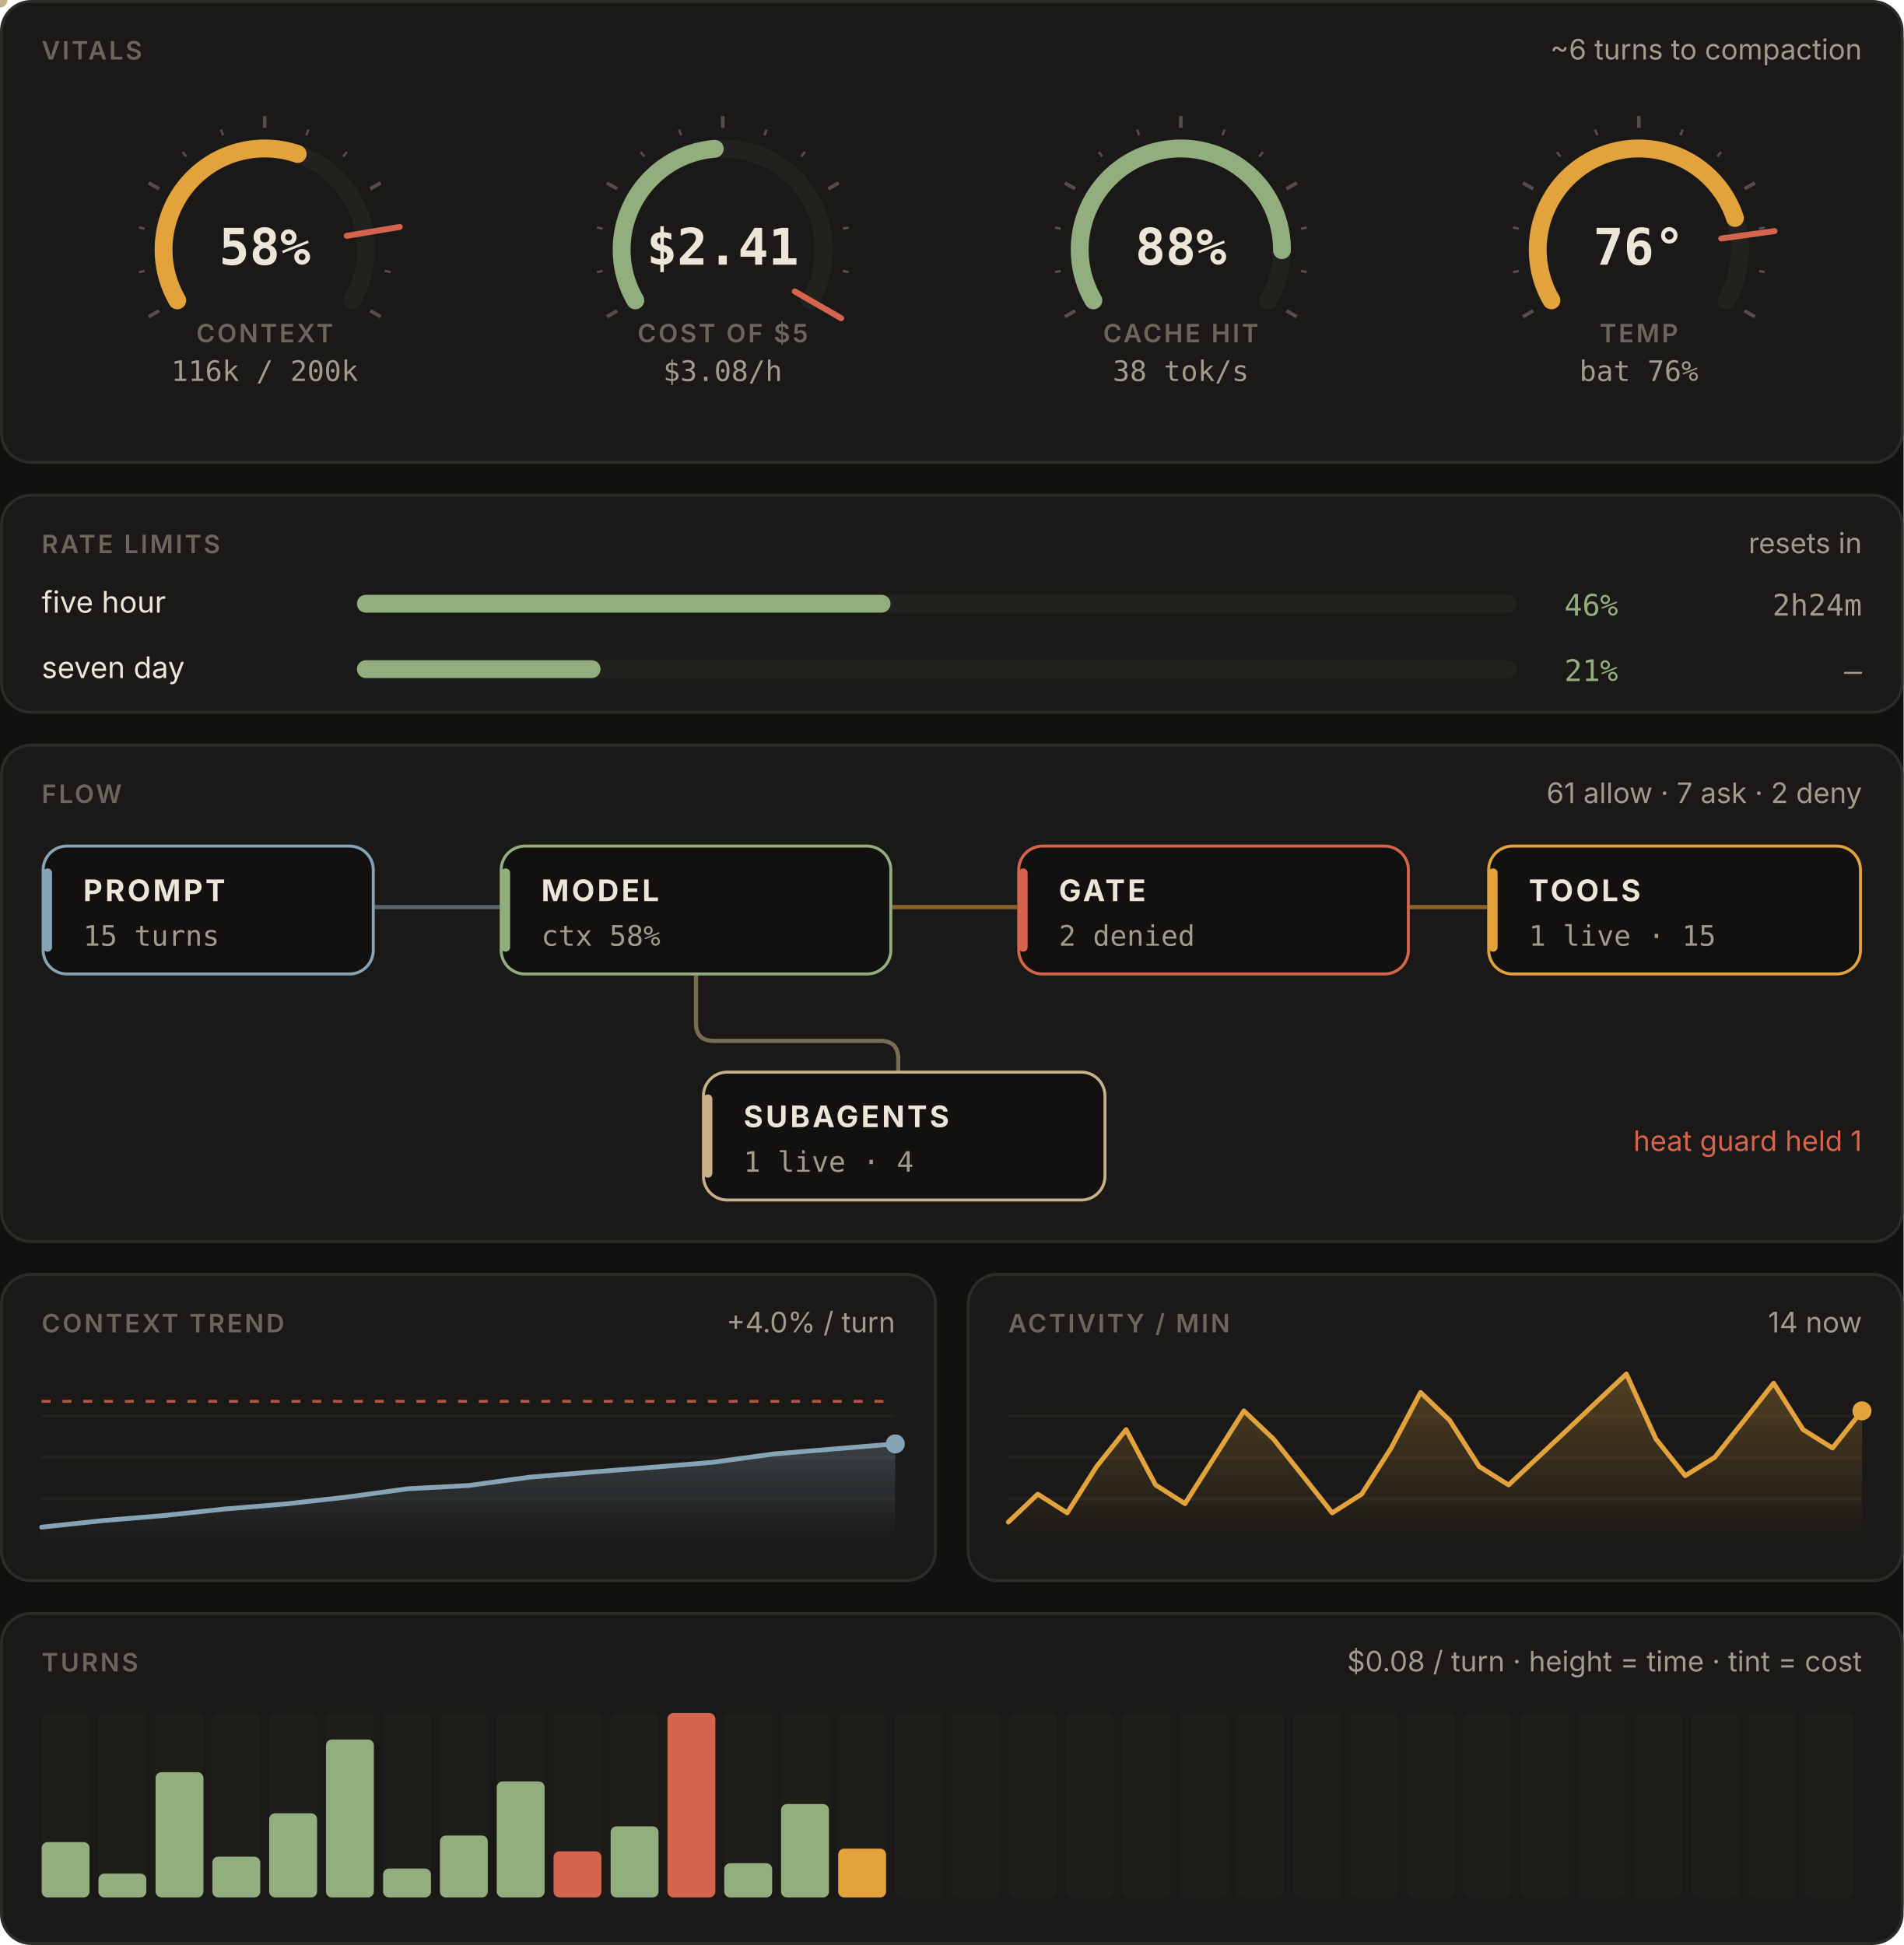
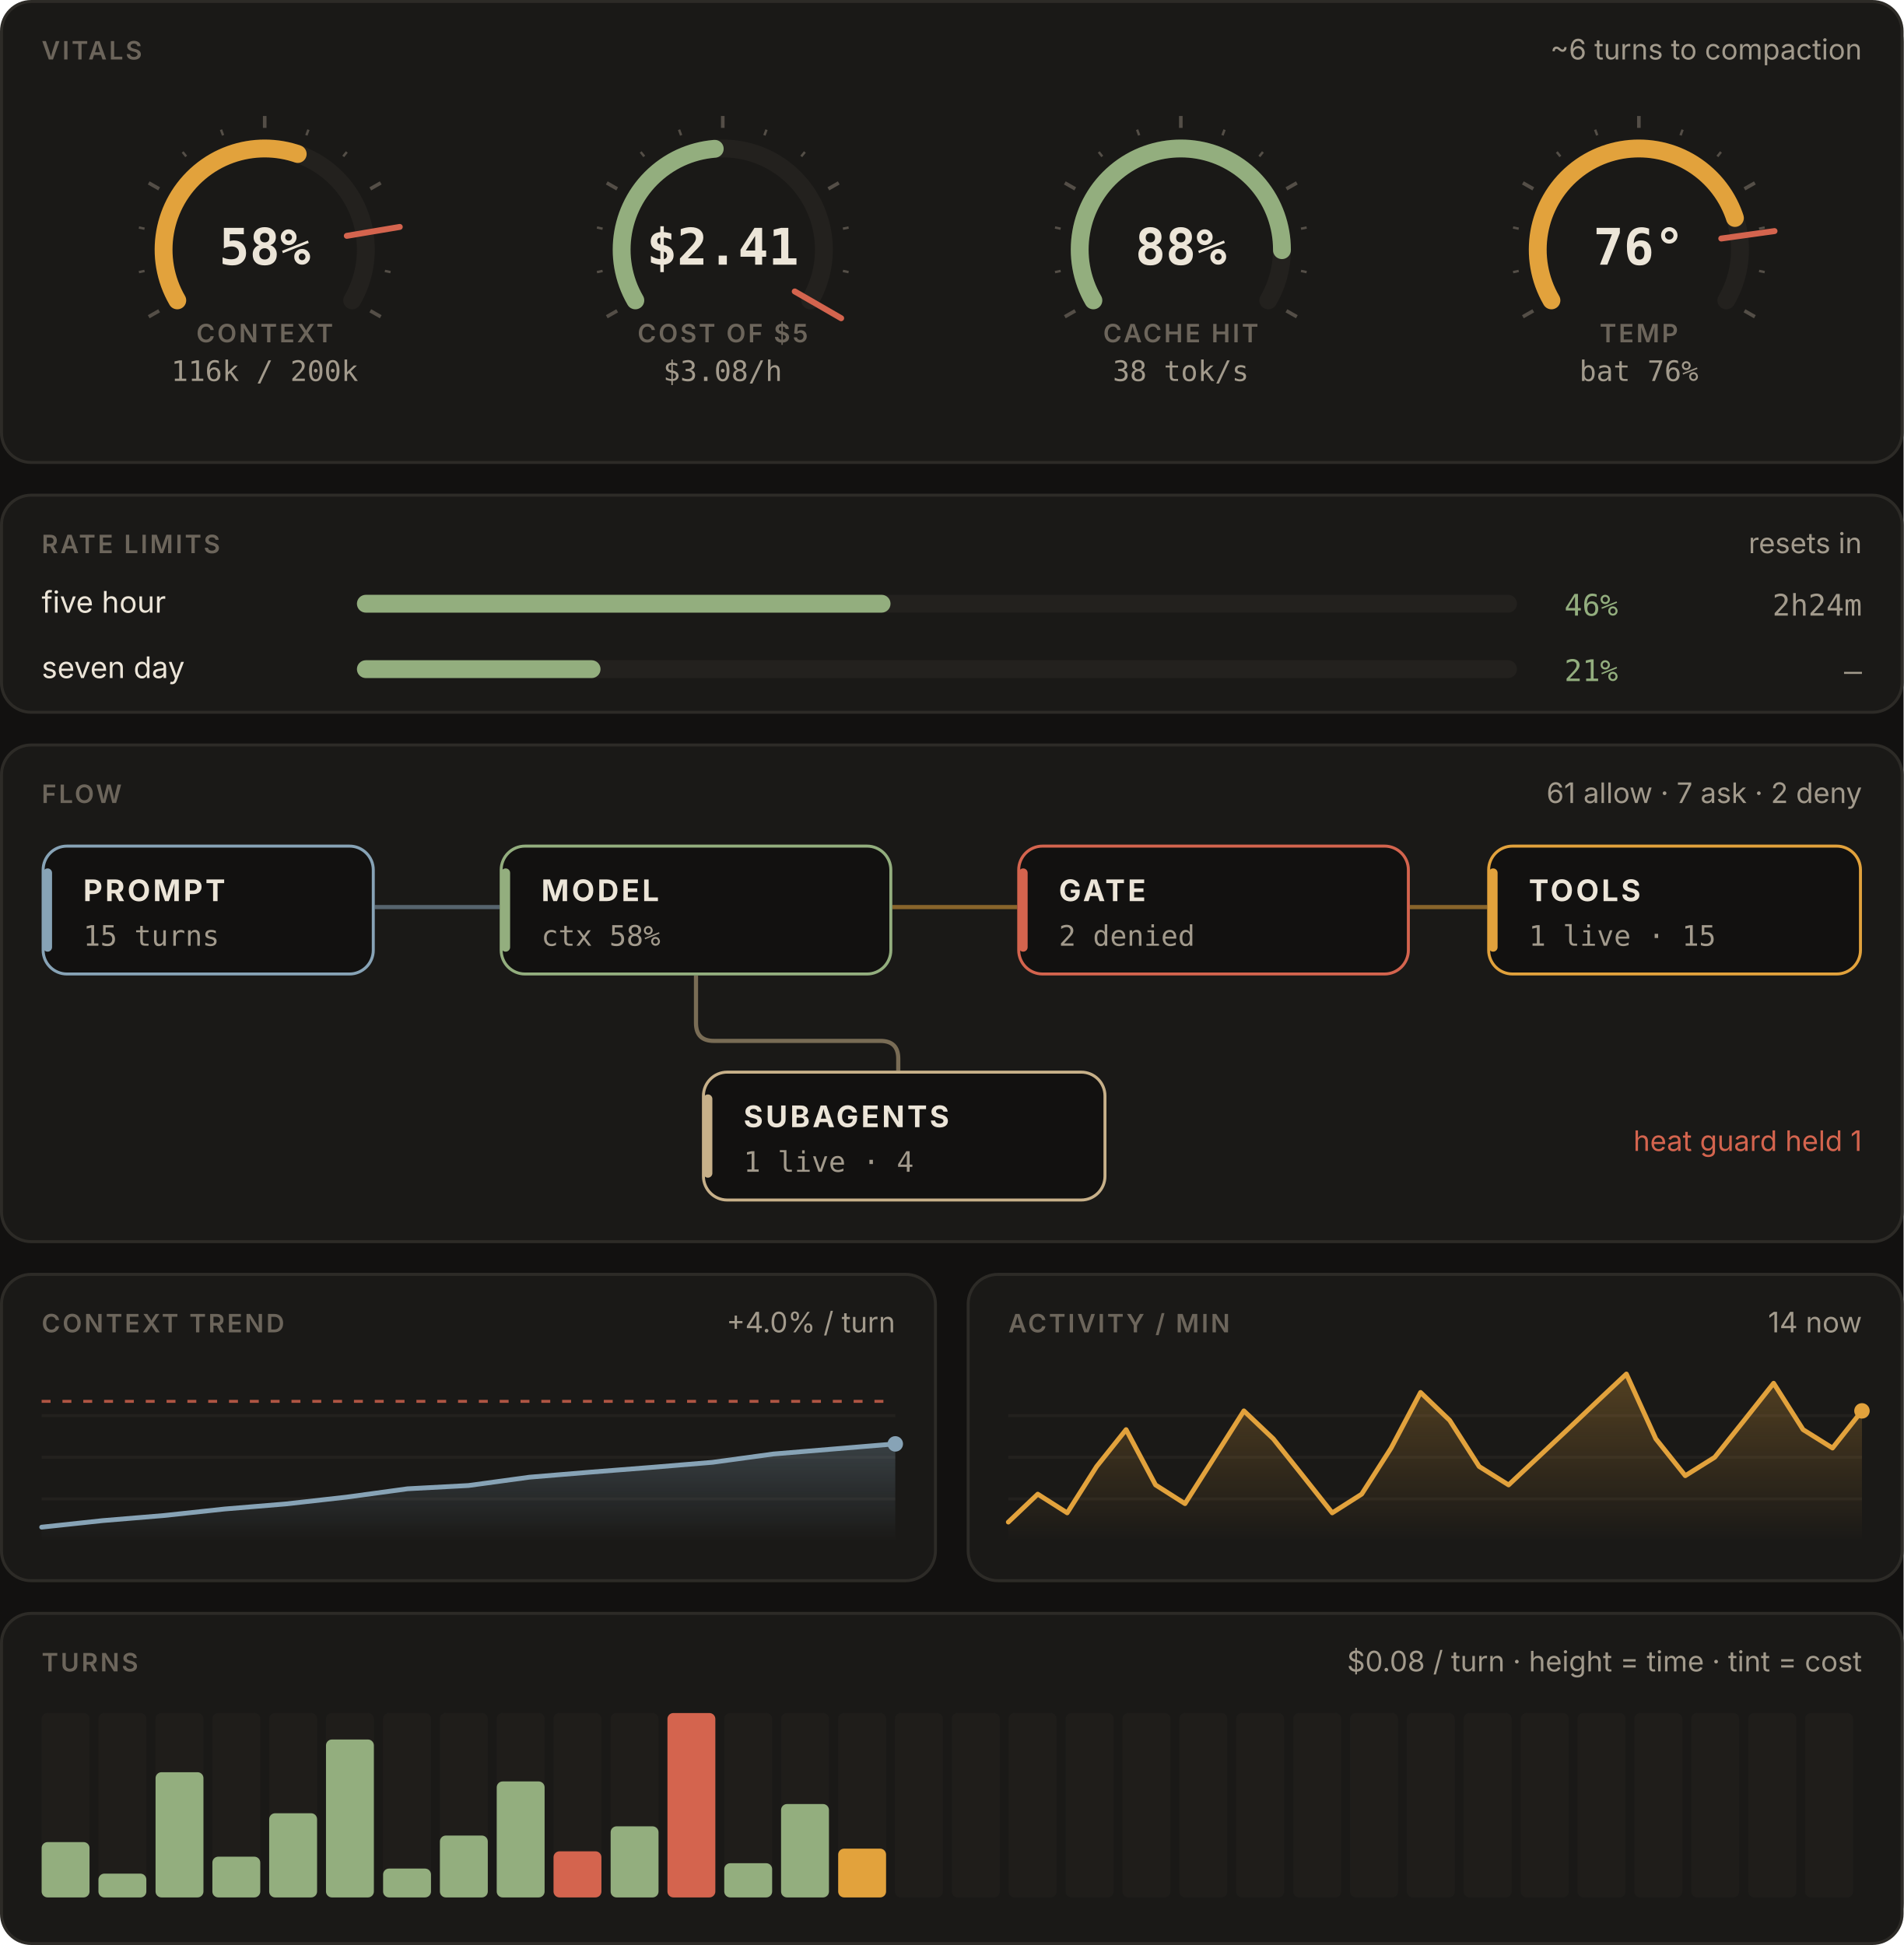
<svg xmlns="http://www.w3.org/2000/svg" viewBox="0 0 640 654" width="640" height="654">
  <rect width="640" height="654" rx="14" fill="#121110" />
  <rect x="0.5" y="0.5" width="639.0" height="155.0" rx="10" fill="#1a1917" stroke="#2d2b27" />
  <text x="14.0" y="20.0" font-size="8.5" fill="#6c655b" font-family="Inter, 'Segoe UI', ui-sans-serif, system-ui, sans-serif" font-weight="600" letter-spacing="0.09em">VITALS</text>
  <text x="626.0" y="20.0" font-size="9.5" fill="#a29a8c" font-family="Inter, 'Segoe UI', ui-sans-serif, system-ui, sans-serif" text-anchor="end">~6 turns to compaction</text>
  <line x1="53.5" y1="104.5" x2="50.0" y2="106.5" stroke="#6c655b" stroke-width="1.2" opacity="0.7" />
  <line x1="48.6" y1="91.1" x2="46.7" y2="91.5" stroke="#6c655b" stroke-width="0.8" opacity="0.7" />
  <line x1="48.6" y1="76.9" x2="46.7" y2="76.5" stroke="#6c655b" stroke-width="0.8" opacity="0.7" />
  <line x1="53.5" y1="63.5" x2="50.0" y2="61.5" stroke="#6c655b" stroke-width="1.2" opacity="0.7" />
  <line x1="62.6" y1="52.6" x2="61.4" y2="51.1" stroke="#6c655b" stroke-width="0.8" opacity="0.7" />
  <line x1="75.0" y1="45.5" x2="74.3" y2="43.6" stroke="#6c655b" stroke-width="0.8" opacity="0.7" />
  <line x1="89.0" y1="43.0" x2="89.0" y2="39.0" stroke="#6c655b" stroke-width="1.2" opacity="0.7" />
  <line x1="103.0" y1="45.5" x2="103.7" y2="43.6" stroke="#6c655b" stroke-width="0.8" opacity="0.7" />
  <line x1="115.4" y1="52.6" x2="116.6" y2="51.1" stroke="#6c655b" stroke-width="0.8" opacity="0.7" />
  <line x1="124.5" y1="63.5" x2="128.0" y2="61.5" stroke="#6c655b" stroke-width="1.2" opacity="0.7" />
  <line x1="129.4" y1="76.9" x2="131.3" y2="76.5" stroke="#6c655b" stroke-width="0.8" opacity="0.7" />
  <line x1="129.4" y1="91.1" x2="131.3" y2="91.5" stroke="#6c655b" stroke-width="0.8" opacity="0.7" />
  <line x1="124.5" y1="104.5" x2="128.0" y2="106.5" stroke="#6c655b" stroke-width="1.2" opacity="0.7" />
  <path d="M 59.6 101.0 A 34 34 0 1 1 118.4 101.0" fill="none" stroke="#23211e" stroke-width="6" stroke-linecap="round" />
-   <path d="M 59.6 101.0 A 34 34 0 1 1 118.4 101.0" fill="none" stroke="#e2a23c" stroke-width="6" stroke-linecap="round" stroke-dasharray="82.6 142.4">
-     <animate attributeName="stroke-opacity" values="0.65;1;0.65" dur="2.4s" repeatCount="indefinite" calcMode="spline" keyTimes="0;0.5;1" keySplines="0.37 0 0.63 1;0.37 0 0.63 1" />
-   </path>
+   <path d="M 59.6 101.0 A 34 34 0 1 1 118.4 101.0" fill="none" stroke="#e2a23c" stroke-width="6" stroke-linecap="round" stroke-dasharray="82.6 142.4" />
  <line x1="116.6" y1="79.3" x2="134.4" y2="76.3" stroke="#d4644e" stroke-width="2" stroke-linecap="round" />
  <text x="89.0" y="89.0" font-size="17" fill="#ece5d8" font-family="'JetBrains Mono', 'SF Mono', ui-monospace, Menlo, Consolas, monospace" style="font-variant-numeric:tabular-nums" text-anchor="middle" font-weight="600">58%</text>
  <text x="89.0" y="115.1" font-size="8.5" fill="#6c655b" font-family="Inter, 'Segoe UI', ui-sans-serif, system-ui, sans-serif" text-anchor="middle" font-weight="600" letter-spacing="0.09em">CONTEXT</text>
  <text x="89.0" y="128.1" font-size="9.5" fill="#a29a8c" font-family="'JetBrains Mono', 'SF Mono', ui-monospace, Menlo, Consolas, monospace" style="font-variant-numeric:tabular-nums" text-anchor="middle">116k / 200k</text>
  <line x1="207.5" y1="104.5" x2="204.0" y2="106.5" stroke="#6c655b" stroke-width="1.2" opacity="0.7" />
  <line x1="202.6" y1="91.1" x2="200.7" y2="91.5" stroke="#6c655b" stroke-width="0.8" opacity="0.7" />
  <line x1="202.6" y1="76.9" x2="200.7" y2="76.5" stroke="#6c655b" stroke-width="0.8" opacity="0.7" />
  <line x1="207.5" y1="63.5" x2="204.0" y2="61.5" stroke="#6c655b" stroke-width="1.2" opacity="0.7" />
  <line x1="216.6" y1="52.6" x2="215.4" y2="51.1" stroke="#6c655b" stroke-width="0.8" opacity="0.7" />
  <line x1="229.0" y1="45.5" x2="228.3" y2="43.6" stroke="#6c655b" stroke-width="0.8" opacity="0.7" />
  <line x1="243.0" y1="43.0" x2="243.0" y2="39.0" stroke="#6c655b" stroke-width="1.2" opacity="0.7" />
  <line x1="257.0" y1="45.5" x2="257.7" y2="43.6" stroke="#6c655b" stroke-width="0.8" opacity="0.7" />
  <line x1="269.4" y1="52.6" x2="270.6" y2="51.1" stroke="#6c655b" stroke-width="0.8" opacity="0.7" />
  <line x1="278.5" y1="63.5" x2="282.0" y2="61.5" stroke="#6c655b" stroke-width="1.2" opacity="0.7" />
  <line x1="283.4" y1="76.9" x2="285.3" y2="76.5" stroke="#6c655b" stroke-width="0.8" opacity="0.7" />
  <line x1="283.4" y1="91.1" x2="285.3" y2="91.5" stroke="#6c655b" stroke-width="0.8" opacity="0.7" />
  <line x1="278.5" y1="104.5" x2="282.0" y2="106.5" stroke="#6c655b" stroke-width="1.2" opacity="0.7" />
  <path d="M 213.6 101.0 A 34 34 0 1 1 272.4 101.0" fill="none" stroke="#23211e" stroke-width="6" stroke-linecap="round" />
  <path d="M 213.6 101.0 A 34 34 0 1 1 272.4 101.0" fill="none" stroke="#93ae7e" stroke-width="6" stroke-linecap="round" stroke-dasharray="68.6 142.4" />
  <line x1="267.2" y1="98.0" x2="282.8" y2="107.0" stroke="#d4644e" stroke-width="2" stroke-linecap="round" />
  <text x="243.0" y="89.0" font-size="17" fill="#ece5d8" font-family="'JetBrains Mono', 'SF Mono', ui-monospace, Menlo, Consolas, monospace" style="font-variant-numeric:tabular-nums" text-anchor="middle" font-weight="600">$2.41</text>
  <text x="243.0" y="115.1" font-size="8.5" fill="#6c655b" font-family="Inter, 'Segoe UI', ui-sans-serif, system-ui, sans-serif" text-anchor="middle" font-weight="600" letter-spacing="0.09em">COST OF $5</text>
  <text x="243.0" y="128.1" font-size="9.5" fill="#a29a8c" font-family="'JetBrains Mono', 'SF Mono', ui-monospace, Menlo, Consolas, monospace" style="font-variant-numeric:tabular-nums" text-anchor="middle">$3.08/h</text>
  <line x1="361.5" y1="104.5" x2="358.0" y2="106.5" stroke="#6c655b" stroke-width="1.2" opacity="0.7" />
  <line x1="356.6" y1="91.1" x2="354.7" y2="91.5" stroke="#6c655b" stroke-width="0.8" opacity="0.7" />
  <line x1="356.6" y1="76.9" x2="354.7" y2="76.5" stroke="#6c655b" stroke-width="0.8" opacity="0.7" />
  <line x1="361.5" y1="63.5" x2="358.0" y2="61.5" stroke="#6c655b" stroke-width="1.2" opacity="0.7" />
  <line x1="370.6" y1="52.6" x2="369.4" y2="51.1" stroke="#6c655b" stroke-width="0.8" opacity="0.7" />
  <line x1="383.0" y1="45.5" x2="382.3" y2="43.6" stroke="#6c655b" stroke-width="0.8" opacity="0.7" />
  <line x1="397.0" y1="43.0" x2="397.0" y2="39.0" stroke="#6c655b" stroke-width="1.2" opacity="0.7" />
  <line x1="411.0" y1="45.5" x2="411.7" y2="43.6" stroke="#6c655b" stroke-width="0.8" opacity="0.7" />
  <line x1="423.4" y1="52.6" x2="424.6" y2="51.1" stroke="#6c655b" stroke-width="0.8" opacity="0.7" />
  <line x1="432.5" y1="63.5" x2="436.0" y2="61.5" stroke="#6c655b" stroke-width="1.2" opacity="0.7" />
  <line x1="437.4" y1="76.9" x2="439.3" y2="76.5" stroke="#6c655b" stroke-width="0.8" opacity="0.7" />
  <line x1="437.4" y1="91.1" x2="439.3" y2="91.5" stroke="#6c655b" stroke-width="0.8" opacity="0.7" />
  <line x1="432.5" y1="104.5" x2="436.0" y2="106.5" stroke="#6c655b" stroke-width="1.2" opacity="0.7" />
  <path d="M 367.6 101.0 A 34 34 0 1 1 426.4 101.0" fill="none" stroke="#23211e" stroke-width="6" stroke-linecap="round" />
  <path d="M 367.6 101.0 A 34 34 0 1 1 426.4 101.0" fill="none" stroke="#93ae7e" stroke-width="6" stroke-linecap="round" stroke-dasharray="124.9 142.4" />
  <text x="397.0" y="89.0" font-size="17" fill="#ece5d8" font-family="'JetBrains Mono', 'SF Mono', ui-monospace, Menlo, Consolas, monospace" style="font-variant-numeric:tabular-nums" text-anchor="middle" font-weight="600">88%</text>
  <text x="397.0" y="115.1" font-size="8.5" fill="#6c655b" font-family="Inter, 'Segoe UI', ui-sans-serif, system-ui, sans-serif" text-anchor="middle" font-weight="600" letter-spacing="0.09em">CACHE HIT</text>
  <text x="397.0" y="128.1" font-size="9.5" fill="#a29a8c" font-family="'JetBrains Mono', 'SF Mono', ui-monospace, Menlo, Consolas, monospace" style="font-variant-numeric:tabular-nums" text-anchor="middle">38 tok/s</text>
  <line x1="515.5" y1="104.5" x2="512.0" y2="106.5" stroke="#6c655b" stroke-width="1.2" opacity="0.7" />
  <line x1="510.6" y1="91.1" x2="508.7" y2="91.5" stroke="#6c655b" stroke-width="0.8" opacity="0.7" />
  <line x1="510.6" y1="76.9" x2="508.7" y2="76.5" stroke="#6c655b" stroke-width="0.8" opacity="0.7" />
  <line x1="515.5" y1="63.5" x2="512.0" y2="61.5" stroke="#6c655b" stroke-width="1.2" opacity="0.7" />
  <line x1="524.6" y1="52.6" x2="523.4" y2="51.1" stroke="#6c655b" stroke-width="0.8" opacity="0.7" />
  <line x1="537.0" y1="45.5" x2="536.3" y2="43.6" stroke="#6c655b" stroke-width="0.8" opacity="0.7" />
  <line x1="551.0" y1="43.0" x2="551.0" y2="39.0" stroke="#6c655b" stroke-width="1.2" opacity="0.7" />
  <line x1="565.0" y1="45.5" x2="565.7" y2="43.6" stroke="#6c655b" stroke-width="0.8" opacity="0.7" />
  <line x1="577.4" y1="52.6" x2="578.6" y2="51.1" stroke="#6c655b" stroke-width="0.8" opacity="0.7" />
  <line x1="586.5" y1="63.5" x2="590.0" y2="61.5" stroke="#6c655b" stroke-width="1.2" opacity="0.7" />
  <line x1="591.4" y1="76.9" x2="593.3" y2="76.5" stroke="#6c655b" stroke-width="0.8" opacity="0.7" />
  <line x1="591.4" y1="91.1" x2="593.3" y2="91.5" stroke="#6c655b" stroke-width="0.8" opacity="0.7" />
  <line x1="586.5" y1="104.5" x2="590.0" y2="106.5" stroke="#6c655b" stroke-width="1.2" opacity="0.7" />
  <path d="M 521.6 101.0 A 34 34 0 1 1 580.4 101.0" fill="none" stroke="#23211e" stroke-width="6" stroke-linecap="round" />
  <path d="M 521.6 101.0 A 34 34 0 1 1 580.4 101.0" fill="none" stroke="#e2a23c" stroke-width="6" stroke-linecap="round" stroke-dasharray="113.9 142.4" />
  <line x1="578.7" y1="80.2" x2="596.6" y2="77.7" stroke="#d4644e" stroke-width="2" stroke-linecap="round" />
  <text x="551.0" y="89.0" font-size="17" fill="#ece5d8" font-family="'JetBrains Mono', 'SF Mono', ui-monospace, Menlo, Consolas, monospace" style="font-variant-numeric:tabular-nums" text-anchor="middle" font-weight="600">76°</text>
  <text x="551.0" y="115.1" font-size="8.5" fill="#6c655b" font-family="Inter, 'Segoe UI', ui-sans-serif, system-ui, sans-serif" text-anchor="middle" font-weight="600" letter-spacing="0.09em">TEMP</text>
  <text x="551.0" y="128.1" font-size="9.5" fill="#a29a8c" font-family="'JetBrains Mono', 'SF Mono', ui-monospace, Menlo, Consolas, monospace" style="font-variant-numeric:tabular-nums" text-anchor="middle">bat 76%</text>
  <rect x="0.5" y="166.5" width="639.0" height="73.0" rx="10" fill="#1a1917" stroke="#2d2b27" />
  <text x="14.0" y="186.0" font-size="8.5" fill="#6c655b" font-family="Inter, 'Segoe UI', ui-sans-serif, system-ui, sans-serif" font-weight="600" letter-spacing="0.09em">RATE LIMITS</text>
  <text x="626.0" y="186.0" font-size="9.5" fill="#a29a8c" font-family="Inter, 'Segoe UI', ui-sans-serif, system-ui, sans-serif" text-anchor="end">resets in</text>
  <text x="14.0" y="206.0" font-size="10" fill="#ece5d8" font-family="Inter, 'Segoe UI', ui-sans-serif, system-ui, sans-serif">five hour</text>
  <rect x="120.0" y="200.0" width="390.0" height="6" rx="3" fill="#23211e" />
  <rect x="120.0" y="200.0" width="179.4" height="6" rx="3" fill="#93ae7e" />
  <text x="544.0" y="207.0" font-size="10" fill="#93ae7e" font-family="'JetBrains Mono', 'SF Mono', ui-monospace, Menlo, Consolas, monospace" style="font-variant-numeric:tabular-nums" text-anchor="end">46%</text>
  <text x="626.0" y="207.0" font-size="10" fill="#a29a8c" font-family="'JetBrains Mono', 'SF Mono', ui-monospace, Menlo, Consolas, monospace" style="font-variant-numeric:tabular-nums" text-anchor="end">2h24m</text>
  <text x="14.0" y="228.0" font-size="10" fill="#ece5d8" font-family="Inter, 'Segoe UI', ui-sans-serif, system-ui, sans-serif">seven day</text>
  <rect x="120.0" y="222.0" width="390.0" height="6" rx="3" fill="#23211e" />
  <rect x="120.0" y="222.0" width="81.9" height="6" rx="3" fill="#93ae7e" />
  <text x="544.0" y="229.0" font-size="10" fill="#93ae7e" font-family="'JetBrains Mono', 'SF Mono', ui-monospace, Menlo, Consolas, monospace" style="font-variant-numeric:tabular-nums" text-anchor="end">21%</text>
  <text x="626.0" y="229.0" font-size="10" fill="#a29a8c" font-family="'JetBrains Mono', 'SF Mono', ui-monospace, Menlo, Consolas, monospace" style="font-variant-numeric:tabular-nums" text-anchor="end">–</text>
  <rect x="0.5" y="250.5" width="639.0" height="167.0" rx="10" fill="#1a1917" stroke="#2d2b27" />
  <text x="14.0" y="270.0" font-size="8.5" fill="#6c655b" font-family="Inter, 'Segoe UI', ui-sans-serif, system-ui, sans-serif" font-weight="600" letter-spacing="0.09em">FLOW</text>
  <text x="626.0" y="270.0" font-size="9.5" fill="#a29a8c" font-family="Inter, 'Segoe UI', ui-sans-serif, system-ui, sans-serif" text-anchor="end">61 allow · 7 ask · 2 deny</text>
  <path d="M 126 305 L 168 305" fill="none" stroke="#87a3b6" stroke-width="1.4" opacity="0.55" />
-   <circle r="2.4" fill="#87a3b6">
-     <animateMotion dur="1.8s" begin="-0.0s" repeatCount="indefinite" path="M 126 305 L 168 305" keyPoints="0;1" keyTimes="0;1" calcMode="spline" keySplines="0.45 0 0.55 1" />
-     <animate attributeName="opacity" values="0;1;1;0" keyTimes="0;0.15;0.85;1" dur="1.8s" begin="-0.0s" repeatCount="indefinite" />
-   </circle>
-   <circle r="2.4" fill="#87a3b6">
-     <animateMotion dur="1.8s" begin="-0.6s" repeatCount="indefinite" path="M 126 305 L 168 305" keyPoints="0;1" keyTimes="0;1" calcMode="spline" keySplines="0.45 0 0.55 1" />
-     <animate attributeName="opacity" values="0;1;1;0" keyTimes="0;0.15;0.85;1" dur="1.8s" begin="-0.6s" repeatCount="indefinite" />
-   </circle>
-   <circle r="2.4" fill="#87a3b6">
-     <animateMotion dur="1.8s" begin="-1.2s" repeatCount="indefinite" path="M 126 305 L 168 305" keyPoints="0;1" keyTimes="0;1" calcMode="spline" keySplines="0.45 0 0.55 1" />
-     <animate attributeName="opacity" values="0;1;1;0" keyTimes="0;0.15;0.85;1" dur="1.8s" begin="-1.2s" repeatCount="indefinite" />
-   </circle>
  <path d="M 300 305 L 342 305" fill="none" stroke="#e2a23c" stroke-width="1.4" opacity="0.55" />
-   <circle r="2.4" fill="#e2a23c">
-     <animateMotion dur="1.2s" begin="-0.0s" repeatCount="indefinite" path="M 300 305 L 342 305" keyPoints="0;1" keyTimes="0;1" calcMode="spline" keySplines="0.45 0 0.55 1" />
-     <animate attributeName="opacity" values="0;1;1;0" keyTimes="0;0.15;0.85;1" dur="1.2s" begin="-0.0s" repeatCount="indefinite" />
-   </circle>
-   <circle r="2.4" fill="#e2a23c">
-     <animateMotion dur="1.2s" begin="-0.6s" repeatCount="indefinite" path="M 300 305 L 342 305" keyPoints="0;1" keyTimes="0;1" calcMode="spline" keySplines="0.45 0 0.55 1" />
-     <animate attributeName="opacity" values="0;1;1;0" keyTimes="0;0.15;0.85;1" dur="1.2s" begin="-0.6s" repeatCount="indefinite" />
-   </circle>
  <path d="M 474 305 L 500 305" fill="none" stroke="#e2a23c" stroke-width="1.4" opacity="0.55" />
-   <circle r="2.4" fill="#e2a23c">
-     <animateMotion dur="1s" begin="-0.0s" repeatCount="indefinite" path="M 474 305 L 500 305" keyPoints="0;1" keyTimes="0;1" calcMode="spline" keySplines="0.45 0 0.55 1" />
-     <animate attributeName="opacity" values="0;1;1;0" keyTimes="0;0.15;0.85;1" dur="1s" begin="-0.0s" repeatCount="indefinite" />
-   </circle>
-   <circle r="2.4" fill="#e2a23c">
-     <animateMotion dur="1s" begin="-0.5s" repeatCount="indefinite" path="M 474 305 L 500 305" keyPoints="0;1" keyTimes="0;1" calcMode="spline" keySplines="0.45 0 0.55 1" />
-     <animate attributeName="opacity" values="0;1;1;0" keyTimes="0;0.15;0.85;1" dur="1s" begin="-0.5s" repeatCount="indefinite" />
-   </circle>
  <path d="M 234 328 L 234 344 Q 234 350 240 350 L 296 350 Q 302 350 302 356 L 302 360" fill="none" stroke="#c7b089" stroke-width="1.4" opacity="0.55" />
-   <circle r="2.4" fill="#c7b089">
-     <animateMotion dur="2.2s" begin="-0.0s" repeatCount="indefinite" path="M 234 328 L 234 344 Q 234 350 240 350 L 296 350 Q 302 350 302 356 L 302 360" keyPoints="0;1" keyTimes="0;1" calcMode="spline" keySplines="0.45 0 0.55 1" />
-     <animate attributeName="opacity" values="0;1;1;0" keyTimes="0;0.15;0.85;1" dur="2.2s" begin="-0.0s" repeatCount="indefinite" />
-   </circle>
-   <circle r="2.4" fill="#c7b089">
-     <animateMotion dur="2.2s" begin="-0.7s" repeatCount="indefinite" path="M 234 328 L 234 344 Q 234 350 240 350 L 296 350 Q 302 350 302 356 L 302 360" keyPoints="0;1" keyTimes="0;1" calcMode="spline" keySplines="0.45 0 0.55 1" />
-     <animate attributeName="opacity" values="0;1;1;0" keyTimes="0;0.15;0.85;1" dur="2.2s" begin="-0.7s" repeatCount="indefinite" />
-   </circle>
-   <circle r="2.4" fill="#c7b089">
-     <animateMotion dur="2.2s" begin="-1.5s" repeatCount="indefinite" path="M 234 328 L 234 344 Q 234 350 240 350 L 296 350 Q 302 350 302 356 L 302 360" keyPoints="0;1" keyTimes="0;1" calcMode="spline" keySplines="0.45 0 0.55 1" />
-     <animate attributeName="opacity" values="0;1;1;0" keyTimes="0;0.15;0.85;1" dur="2.2s" begin="-1.5s" repeatCount="indefinite" />
-   </circle>
  <rect x="14.5" y="284.5" width="111.0" height="43" rx="8" fill="#121110" stroke="#87a3b6" />
-   <rect x="14.5" y="292.0" width="3" height="28" rx="1.5" fill="#87a3b6" opacity="1">
-     <animate attributeName="opacity" values="0.5;1;0.5" dur="1.8s" repeatCount="indefinite" calcMode="spline" keyTimes="0;0.5;1" keySplines="0.37 0 0.63 1;0.37 0 0.63 1" />
-   </rect>
+   <rect x="14.5" y="292.0" width="3" height="28" rx="1.5" fill="#87a3b6" opacity="1" />
  <text x="28.0" y="303.0" font-size="10" fill="#ece5d8" font-family="Inter, 'Segoe UI', ui-sans-serif, system-ui, sans-serif" font-weight="700" letter-spacing="0.09em">PROMPT</text>
  <text x="28.0" y="318.0" font-size="9.5" fill="#a29a8c" font-family="'JetBrains Mono', 'SF Mono', ui-monospace, Menlo, Consolas, monospace" style="font-variant-numeric:tabular-nums">15 turns</text>
  <rect x="168.5" y="284.5" width="131.0" height="43" rx="8" fill="#121110" stroke="#93ae7e" />
-   <rect x="168.5" y="292.0" width="3" height="28" rx="1.5" fill="#93ae7e" opacity="1">
-     <animate attributeName="opacity" values="0.5;1;0.5" dur="1.8s" repeatCount="indefinite" calcMode="spline" keyTimes="0;0.5;1" keySplines="0.37 0 0.63 1;0.37 0 0.63 1" />
-   </rect>
+   <rect x="168.5" y="292.0" width="3" height="28" rx="1.5" fill="#93ae7e" opacity="1" />
  <text x="182.0" y="303.0" font-size="10" fill="#ece5d8" font-family="Inter, 'Segoe UI', ui-sans-serif, system-ui, sans-serif" font-weight="700" letter-spacing="0.09em">MODEL</text>
  <text x="182.0" y="318.0" font-size="9.5" fill="#a29a8c" font-family="'JetBrains Mono', 'SF Mono', ui-monospace, Menlo, Consolas, monospace" style="font-variant-numeric:tabular-nums">ctx 58%</text>
  <rect x="342.5" y="284.5" width="131.0" height="43" rx="8" fill="#121110" stroke="#d4644e" />
-   <rect x="342.5" y="292.0" width="3" height="28" rx="1.5" fill="#d4644e" opacity="1">
-     <animate attributeName="opacity" values="0.5;1;0.5" dur="1.8s" repeatCount="indefinite" calcMode="spline" keyTimes="0;0.5;1" keySplines="0.37 0 0.63 1;0.37 0 0.63 1" />
-   </rect>
+   <rect x="342.5" y="292.0" width="3" height="28" rx="1.5" fill="#d4644e" opacity="1" />
  <text x="356.0" y="303.0" font-size="10" fill="#ece5d8" font-family="Inter, 'Segoe UI', ui-sans-serif, system-ui, sans-serif" font-weight="700" letter-spacing="0.09em">GATE</text>
  <text x="356.0" y="318.0" font-size="9.5" fill="#a29a8c" font-family="'JetBrains Mono', 'SF Mono', ui-monospace, Menlo, Consolas, monospace" style="font-variant-numeric:tabular-nums">2 denied</text>
  <rect x="500.5" y="284.5" width="125.0" height="43" rx="8" fill="#121110" stroke="#e2a23c" />
-   <rect x="500.5" y="292.0" width="3" height="28" rx="1.5" fill="#e2a23c" opacity="1">
-     <animate attributeName="opacity" values="0.5;1;0.5" dur="1.8s" repeatCount="indefinite" calcMode="spline" keyTimes="0;0.5;1" keySplines="0.37 0 0.63 1;0.37 0 0.63 1" />
-   </rect>
+   <rect x="500.5" y="292.0" width="3" height="28" rx="1.5" fill="#e2a23c" opacity="1" />
  <text x="514.0" y="303.0" font-size="10" fill="#ece5d8" font-family="Inter, 'Segoe UI', ui-sans-serif, system-ui, sans-serif" font-weight="700" letter-spacing="0.09em">TOOLS</text>
  <text x="514.0" y="318.0" font-size="9.5" fill="#a29a8c" font-family="'JetBrains Mono', 'SF Mono', ui-monospace, Menlo, Consolas, monospace" style="font-variant-numeric:tabular-nums">1 live · 15</text>
  <rect x="236.5" y="360.5" width="135.0" height="43" rx="8" fill="#121110" stroke="#c7b089" />
-   <rect x="236.5" y="368.0" width="3" height="28" rx="1.5" fill="#c7b089" opacity="1">
-     <animate attributeName="opacity" values="0.5;1;0.5" dur="1.8s" repeatCount="indefinite" calcMode="spline" keyTimes="0;0.5;1" keySplines="0.37 0 0.63 1;0.37 0 0.63 1" />
-   </rect>
+   <rect x="236.5" y="368.0" width="3" height="28" rx="1.5" fill="#c7b089" opacity="1" />
  <text x="250.0" y="379.0" font-size="10" fill="#ece5d8" font-family="Inter, 'Segoe UI', ui-sans-serif, system-ui, sans-serif" font-weight="700" letter-spacing="0.09em">SUBAGENTS</text>
  <text x="250.0" y="394.0" font-size="9.5" fill="#a29a8c" font-family="'JetBrains Mono', 'SF Mono', ui-monospace, Menlo, Consolas, monospace" style="font-variant-numeric:tabular-nums">1 live · 4</text>
  <text x="626.0" y="387.0" font-size="9.5" fill="#d4644e" font-family="Inter, 'Segoe UI', ui-sans-serif, system-ui, sans-serif" text-anchor="end">heat guard held 1</text>
  <rect x="0.5" y="428.5" width="314.0" height="103.0" rx="10" fill="#1a1917" stroke="#2d2b27" />
  <text x="14.0" y="448.0" font-size="8.5" fill="#6c655b" font-family="Inter, 'Segoe UI', ui-sans-serif, system-ui, sans-serif" font-weight="600" letter-spacing="0.09em">CONTEXT TREND</text>
  <text x="301.0" y="448.0" font-size="9.5" fill="#a29a8c" font-family="Inter, 'Segoe UI', ui-sans-serif, system-ui, sans-serif" text-anchor="end">+4.0% / turn</text>
  <defs>
    <linearGradient id="g14462" x1="0" y1="0" x2="0" y2="1">
      <stop offset="0" stop-color="#87a3b6" stop-opacity="0.28" />
      <stop offset="1" stop-color="#87a3b6" stop-opacity="0" />
    </linearGradient>
  </defs>
  <line x1="14.0" x2="301.0" y1="476.0" y2="476.0" stroke="#23211e" />
  <line x1="14.0" x2="301.0" y1="490.0" y2="490.0" stroke="#23211e" />
  <line x1="14.0" x2="301.0" y1="504.0" y2="504.0" stroke="#23211e" />
  <line x1="14.0" x2="301.0" y1="471.2" y2="471.2" stroke="#d4644e" stroke-dasharray="3 4" opacity="0.8" />
  <polygon points="14.0,518.0 14.0,513.5 34.5,511.3 55.0,509.6 75.5,507.4 96.0,505.7 116.5,503.4 137.0,500.6 157.5,499.5 178.0,496.7 198.5,495.0 219.0,493.4 239.5,491.7 260.0,488.9 280.5,487.2 301.0,485.5 301.0,518.0" fill="url(#g14462)" />
  <polyline points="14.0,513.5 34.5,511.3 55.0,509.6 75.5,507.4 96.0,505.7 116.5,503.4 137.0,500.6 157.5,499.5 178.0,496.7 198.5,495.0 219.0,493.4 239.5,491.7 260.0,488.9 280.5,487.2 301.0,485.5" fill="none" stroke="#87a3b6" stroke-width="1.6" stroke-linejoin="round" stroke-linecap="round" />
-   <circle cx="301.0" cy="485.5" r="2.6" fill="none" stroke="#87a3b6" stroke-width="1.2">
-     <animate attributeName="r" values="2.6;9.6" dur="1.8s" repeatCount="indefinite" calcMode="spline" keyTimes="0;1" keySplines="0.22 1 0.36 1" />
-     <animate attributeName="opacity" values="0.8;0" dur="1.8s" repeatCount="indefinite" calcMode="spline" keyTimes="0;1" keySplines="0.22 1 0.36 1" />
-   </circle>
  <circle cx="301.0" cy="485.5" r="2.6" fill="#87a3b6" />
  <rect x="325.5" y="428.5" width="314.0" height="103.0" rx="10" fill="#1a1917" stroke="#2d2b27" />
  <text x="339.0" y="448.0" font-size="8.5" fill="#6c655b" font-family="Inter, 'Segoe UI', ui-sans-serif, system-ui, sans-serif" font-weight="600" letter-spacing="0.09em">ACTIVITY / MIN</text>
  <text x="626.0" y="448.0" font-size="9.5" fill="#a29a8c" font-family="Inter, 'Segoe UI', ui-sans-serif, system-ui, sans-serif" text-anchor="end">14 now</text>
  <defs>
    <linearGradient id="g339462" x1="0" y1="0" x2="0" y2="1">
      <stop offset="0" stop-color="#e2a23c" stop-opacity="0.28" />
      <stop offset="1" stop-color="#e2a23c" stop-opacity="0" />
    </linearGradient>
  </defs>
  <line x1="339.0" x2="626.0" y1="476.0" y2="476.0" stroke="#23211e" />
  <line x1="339.0" x2="626.0" y1="490.0" y2="490.0" stroke="#23211e" />
  <line x1="339.0" x2="626.0" y1="504.0" y2="504.0" stroke="#23211e" />
  <polygon points="339.0,518.0 339.0,511.8 348.9,502.4 358.8,508.7 368.7,493.1 378.6,480.7 388.5,499.3 398.4,505.6 408.3,490.0 418.2,474.4 428.1,483.8 438.0,496.2 447.9,508.7 457.8,502.4 467.7,486.9 477.6,468.2 487.4,477.6 497.3,493.1 507.2,499.3 517.1,490.0 527.0,480.7 536.9,471.3 546.8,462.0 556.7,483.8 566.6,496.2 576.5,490.0 586.4,477.6 596.3,465.1 606.2,480.7 616.1,486.9 626.0,474.4 626.0,518.0" fill="url(#g339462)" />
  <polyline points="339.0,511.8 348.9,502.4 358.8,508.7 368.7,493.1 378.6,480.7 388.5,499.3 398.4,505.6 408.3,490.0 418.2,474.4 428.1,483.8 438.0,496.2 447.9,508.7 457.8,502.4 467.7,486.9 477.6,468.2 487.4,477.6 497.3,493.1 507.2,499.3 517.1,490.0 527.0,480.7 536.9,471.3 546.8,462.0 556.7,483.8 566.6,496.2 576.5,490.0 586.4,477.6 596.3,465.1 606.2,480.7 616.1,486.9 626.0,474.4" fill="none" stroke="#e2a23c" stroke-width="1.6" stroke-linejoin="round" stroke-linecap="round" />
-   <circle cx="626.0" cy="474.4" r="2.6" fill="none" stroke="#e2a23c" stroke-width="1.2">
-     <animate attributeName="r" values="2.6;9.6" dur="1.8s" repeatCount="indefinite" calcMode="spline" keyTimes="0;1" keySplines="0.22 1 0.36 1" />
-     <animate attributeName="opacity" values="0.8;0" dur="1.8s" repeatCount="indefinite" calcMode="spline" keyTimes="0;1" keySplines="0.22 1 0.36 1" />
-   </circle>
  <circle cx="626.0" cy="474.4" r="2.6" fill="#e2a23c" />
  <rect x="0.5" y="542.5" width="639.0" height="111.0" rx="10" fill="#1a1917" stroke="#2d2b27" />
  <text x="14.0" y="562.0" font-size="8.5" fill="#6c655b" font-family="Inter, 'Segoe UI', ui-sans-serif, system-ui, sans-serif" font-weight="600" letter-spacing="0.09em">TURNS</text>
  <text x="626.0" y="562.0" font-size="9.5" fill="#a29a8c" font-family="Inter, 'Segoe UI', ui-sans-serif, system-ui, sans-serif" text-anchor="end">$0.08 / turn · height = time · tint = cost</text>
  <rect x="14.0" y="576.0" width="16.1" height="62" rx="2" fill="#23211e" opacity="0.5" />
  <rect x="33.1" y="576.0" width="16.1" height="62" rx="2" fill="#23211e" opacity="0.5" />
  <rect x="52.3" y="576.0" width="16.1" height="62" rx="2" fill="#23211e" opacity="0.5" />
  <rect x="71.4" y="576.0" width="16.1" height="62" rx="2" fill="#23211e" opacity="0.5" />
  <rect x="90.5" y="576.0" width="16.1" height="62" rx="2" fill="#23211e" opacity="0.5" />
  <rect x="109.6" y="576.0" width="16.1" height="62" rx="2" fill="#23211e" opacity="0.5" />
  <rect x="128.8" y="576.0" width="16.1" height="62" rx="2" fill="#23211e" opacity="0.5" />
  <rect x="147.9" y="576.0" width="16.1" height="62" rx="2" fill="#23211e" opacity="0.5" />
  <rect x="167.0" y="576.0" width="16.1" height="62" rx="2" fill="#23211e" opacity="0.5" />
  <rect x="186.1" y="576.0" width="16.1" height="62" rx="2" fill="#23211e" opacity="0.5" />
  <rect x="205.3" y="576.0" width="16.1" height="62" rx="2" fill="#23211e" opacity="0.5" />
  <rect x="224.4" y="576.0" width="16.1" height="62" rx="2" fill="#23211e" opacity="0.5" />
  <rect x="243.5" y="576.0" width="16.1" height="62" rx="2" fill="#23211e" opacity="0.5" />
  <rect x="262.6" y="576.0" width="16.1" height="62" rx="2" fill="#23211e" opacity="0.5" />
  <rect x="281.8" y="576.0" width="16.1" height="62" rx="2" fill="#23211e" opacity="0.5" />
  <rect x="300.9" y="576.0" width="16.1" height="62" rx="2" fill="#23211e" opacity="0.5" />
  <rect x="320.0" y="576.0" width="16.1" height="62" rx="2" fill="#23211e" opacity="0.5" />
  <rect x="339.1" y="576.0" width="16.1" height="62" rx="2" fill="#23211e" opacity="0.5" />
  <rect x="358.3" y="576.0" width="16.1" height="62" rx="2" fill="#23211e" opacity="0.5" />
  <rect x="377.4" y="576.0" width="16.1" height="62" rx="2" fill="#23211e" opacity="0.5" />
  <rect x="396.5" y="576.0" width="16.1" height="62" rx="2" fill="#23211e" opacity="0.5" />
  <rect x="415.6" y="576.0" width="16.1" height="62" rx="2" fill="#23211e" opacity="0.5" />
  <rect x="434.8" y="576.0" width="16.1" height="62" rx="2" fill="#23211e" opacity="0.5" />
  <rect x="453.9" y="576.0" width="16.1" height="62" rx="2" fill="#23211e" opacity="0.5" />
  <rect x="473.0" y="576.0" width="16.1" height="62" rx="2" fill="#23211e" opacity="0.5" />
  <rect x="492.1" y="576.0" width="16.1" height="62" rx="2" fill="#23211e" opacity="0.5" />
  <rect x="511.3" y="576.0" width="16.1" height="62" rx="2" fill="#23211e" opacity="0.5" />
  <rect x="530.4" y="576.0" width="16.1" height="62" rx="2" fill="#23211e" opacity="0.5" />
  <rect x="549.5" y="576.0" width="16.1" height="62" rx="2" fill="#23211e" opacity="0.5" />
  <rect x="568.6" y="576.0" width="16.1" height="62" rx="2" fill="#23211e" opacity="0.5" />
  <rect x="587.8" y="576.0" width="16.1" height="62" rx="2" fill="#23211e" opacity="0.5" />
  <rect x="606.9" y="576.0" width="16.1" height="62" rx="2" fill="#23211e" opacity="0.5" />
  <rect x="14.0" y="619.4" width="16.1" height="18.6" rx="2" fill="#93ae7e" />
  <rect x="33.1" y="630.0" width="16.1" height="8.0" rx="2" fill="#93ae7e" />
  <rect x="52.3" y="595.9" width="16.1" height="42.1" rx="2" fill="#93ae7e" />
  <rect x="71.4" y="624.3" width="16.1" height="13.7" rx="2" fill="#93ae7e" />
  <rect x="90.5" y="609.7" width="16.1" height="28.3" rx="2" fill="#93ae7e" />
  <rect x="109.6" y="584.9" width="16.1" height="53.1" rx="2" fill="#93ae7e" />
  <rect x="128.8" y="628.3" width="16.1" height="9.7" rx="2" fill="#93ae7e" />
  <rect x="147.9" y="617.2" width="16.1" height="20.8" rx="2" fill="#93ae7e" />
  <rect x="167.0" y="599.0" width="16.1" height="39.0" rx="2" fill="#93ae7e" />
  <rect x="186.1" y="622.5" width="16.1" height="15.5" rx="2" fill="#d4644e" />
  <rect x="205.3" y="614.1" width="16.1" height="23.9" rx="2" fill="#93ae7e" />
  <rect x="224.4" y="576.0" width="16.1" height="62.0" rx="2" fill="#d4644e" />
  <rect x="243.5" y="626.5" width="16.1" height="11.5" rx="2" fill="#93ae7e" />
  <rect x="262.6" y="606.6" width="16.1" height="31.4" rx="2" fill="#93ae7e" />
-   <rect x="281.8" y="621.6" width="16.1" height="16.4" rx="2" fill="#e2a23c">
-     <animate attributeName="opacity" values="0.45;1;0.45" dur="1.6s" repeatCount="indefinite" calcMode="spline" keyTimes="0;0.5;1" keySplines="0.37 0 0.63 1;0.37 0 0.63 1" />
-   </rect>
+   <rect x="281.8" y="621.6" width="16.1" height="16.4" rx="2" fill="#e2a23c" />
</svg>
